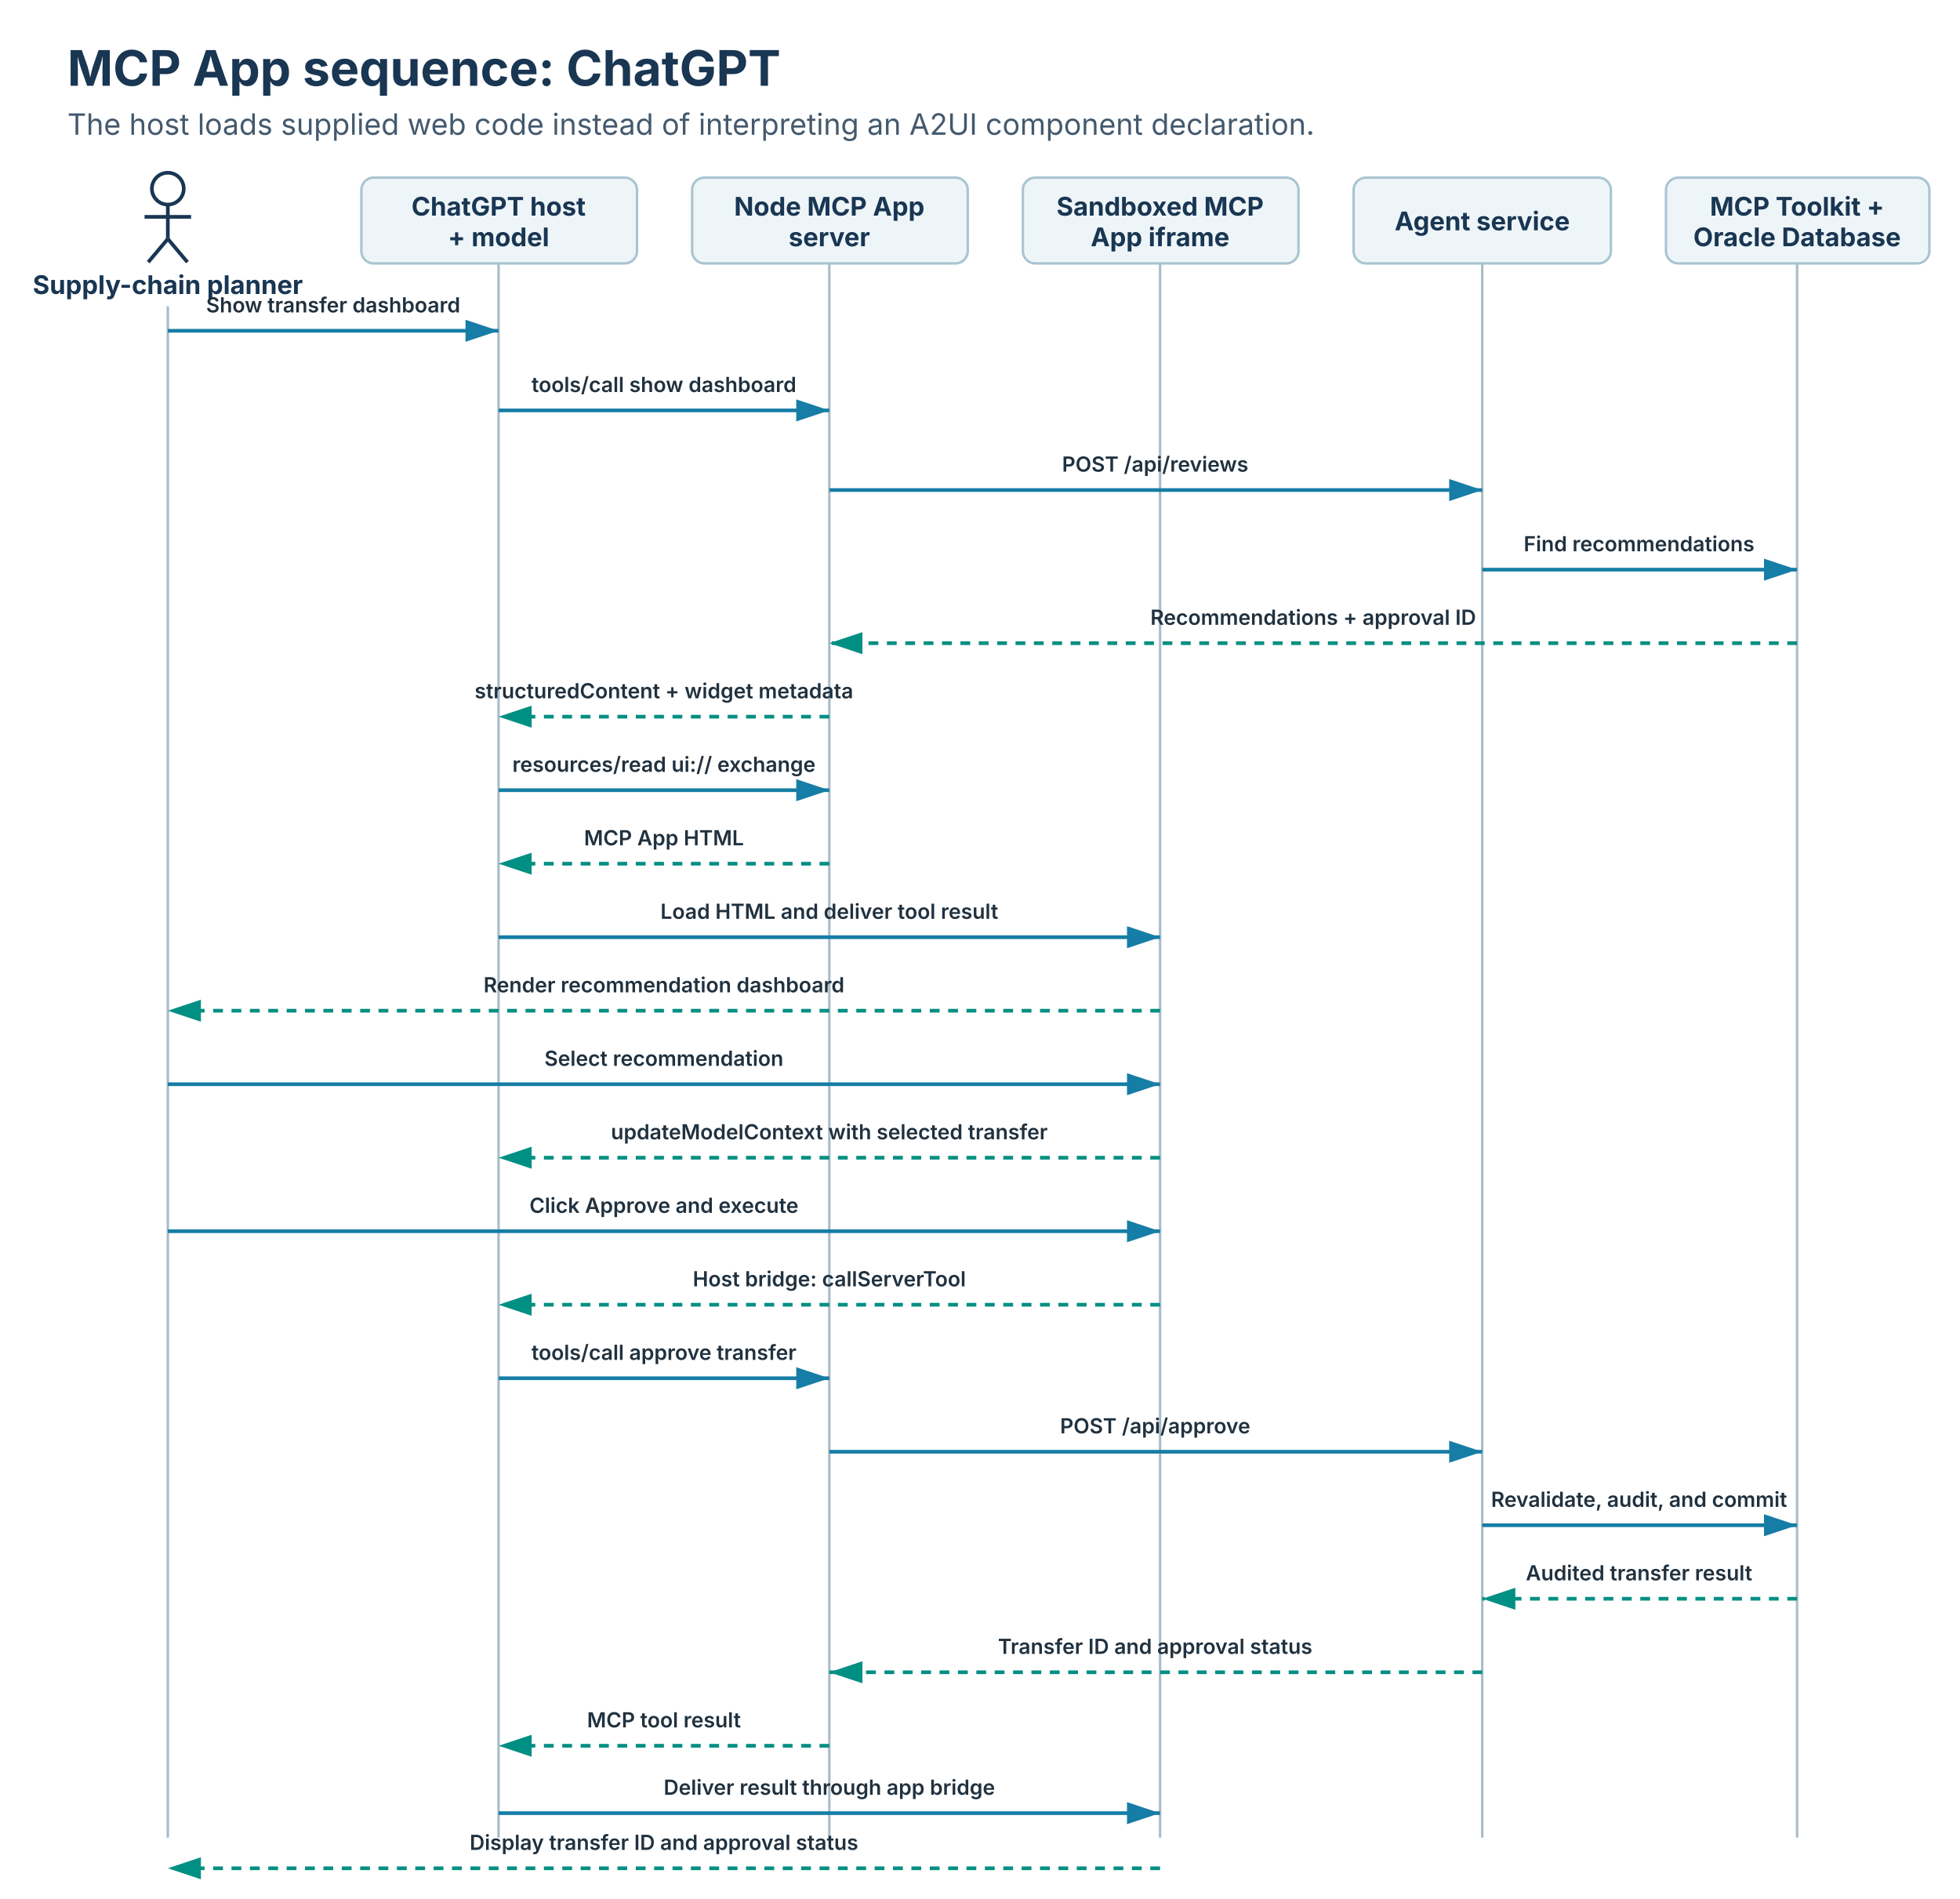
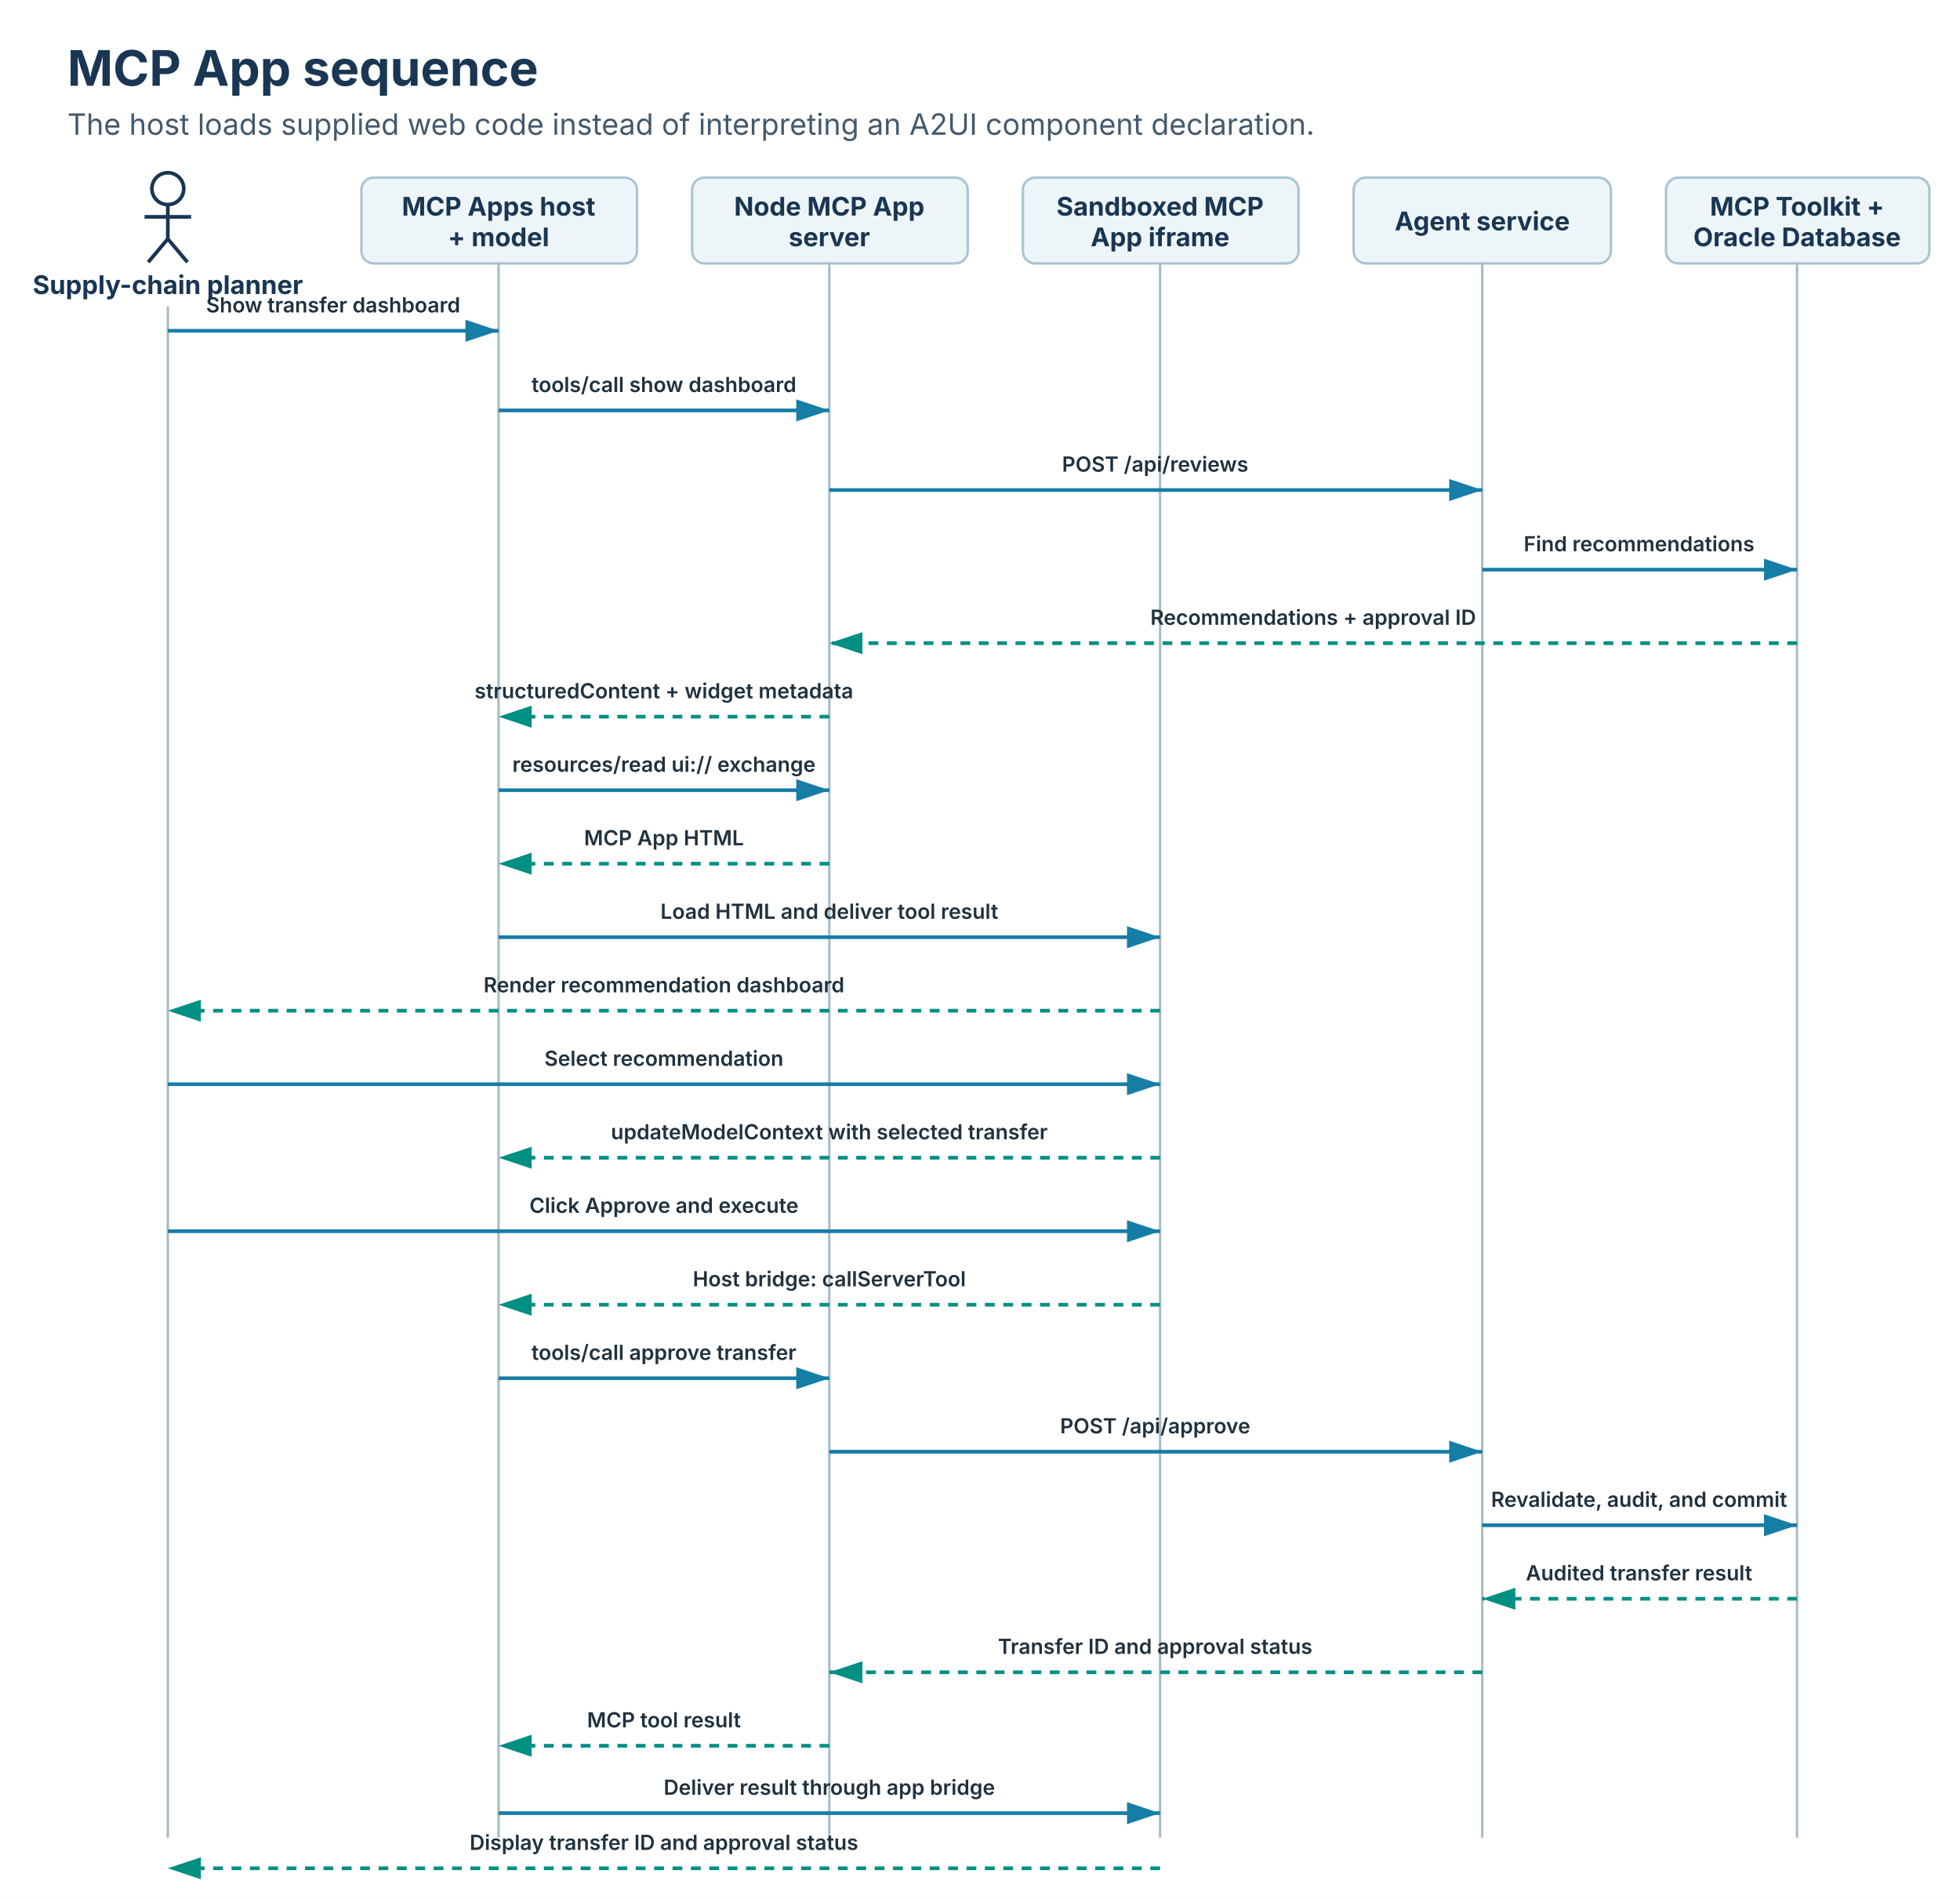
<svg xmlns="http://www.w3.org/2000/svg" width="1600" height="1550" viewBox="0 0 1600 1550" role="img" aria-labelledby="title desc">
  <defs>
    <marker id="arrowBlue" markerWidth="10" markerHeight="10" refX="9" refY="3" orient="auto" markerUnits="strokeWidth">
      <path d="M0,0 L0,6 L9,3 z" fill="#167da6" />
    </marker>
    <marker id="arrowGreen" markerWidth="10" markerHeight="10" refX="9" refY="3" orient="auto" markerUnits="strokeWidth">
      <path d="M0,0 L0,6 L9,3 z" fill="#008f83" />
    </marker>
    <style>
      .title{font:700 40px -apple-system,BlinkMacSystemFont,"Segoe UI",sans-serif;fill:#193653}.subtitle{font:24px -apple-system,BlinkMacSystemFont,"Segoe UI",sans-serif;fill:#43596d}.actor{fill:#eef5f8;stroke:#a9c4d2;stroke-width:2}.actorText{font:700 21px -apple-system,BlinkMacSystemFont,"Segoe UI",sans-serif;fill:#193653;text-anchor:middle}.lane{stroke:#a9bcc7;stroke-width:2}.call{stroke:#167da6;stroke-width:3;marker-end:url(#arrowBlue)}.return{stroke:#008f83;stroke-width:3;stroke-dasharray:8 7;marker-end:url(#arrowGreen)}.label{font:600 17px -apple-system,BlinkMacSystemFont,"Segoe UI",sans-serif;fill:#20313f;text-anchor:middle}.note{fill:#fff5ef;stroke:#efad80;stroke-width:2}.noteText{font:600 17px -apple-system,BlinkMacSystemFont,"Segoe UI",sans-serif;fill:#9d4521;text-anchor:middle}
    </style>
  </defs>
  <rect width="1600" height="1550" fill="#ffffff" />
-   <text x="55" y="70" class="title">MCP App sequence: ChatGPT</text>
+   <text x="55" y="70" class="title">MCP App sequence</text>
  <text x="55" y="110" class="subtitle">The host loads supplied web code instead of interpreting an A2UI component declaration.</text>
  <g>
    <circle cx="137" cy="154" r="13" fill="none" stroke="#193653" stroke-width="3" />
    <line x1="137" y1="167" x2="137" y2="195" stroke="#193653" stroke-width="3" />
    <line x1="118" y1="177" x2="156" y2="177" stroke="#193653" stroke-width="3" />
    <line x1="137" y1="195" x2="121" y2="214" stroke="#193653" stroke-width="3" />
    <line x1="137" y1="195" x2="153" y2="214" stroke="#193653" stroke-width="3" />
    <text x="137" y="240" class="actorText">Supply-chain planner</text>
    <rect x="295" y="145" width="225" height="70" rx="10" class="actor" />
-     <text x="407" y="176" class="actorText">ChatGPT host</text>
+     <text x="407" y="176" class="actorText">MCP Apps host</text>
    <text x="407" y="201" class="actorText">+ model</text>
    <rect x="565" y="145" width="225" height="70" rx="10" class="actor" />
    <text x="677" y="176" class="actorText">Node MCP App</text>
    <text x="677" y="201" class="actorText">server</text>
    <rect x="835" y="145" width="225" height="70" rx="10" class="actor" />
    <text x="947" y="176" class="actorText">Sandboxed MCP</text>
    <text x="947" y="201" class="actorText">App iframe</text>
    <rect x="1105" y="145" width="210" height="70" rx="10" class="actor" />
    <text x="1210" y="188" class="actorText">Agent service</text>
    <rect x="1360" y="145" width="215" height="70" rx="10" class="actor" />
    <text x="1467" y="176" class="actorText">MCP Toolkit +</text>
    <text x="1467" y="201" class="actorText">Oracle Database</text>
    <line x1="137" y1="250" x2="137" y2="1500" class="lane" />
    <line x1="407" y1="215" x2="407" y2="1500" class="lane" />
    <line x1="677" y1="215" x2="677" y2="1500" class="lane" />
    <line x1="947" y1="215" x2="947" y2="1500" class="lane" />
    <line x1="1210" y1="215" x2="1210" y2="1500" class="lane" />
    <line x1="1467" y1="215" x2="1467" y2="1500" class="lane" />
  </g>
  <line x1="137" y1="270" x2="407" y2="270" class="call" />
  <text x="272" y="255" class="label">Show transfer dashboard</text>
  <line x1="407" y1="335" x2="677" y2="335" class="call" />
  <text x="542" y="320" class="label">tools/call show dashboard</text>
  <line x1="677" y1="400" x2="1210" y2="400" class="call" />
  <text x="943" y="385" class="label">POST /api/reviews</text>
  <line x1="1210" y1="465" x2="1467" y2="465" class="call" />
  <text x="1338" y="450" class="label">Find recommendations</text>
  <line x1="1467" y1="525" x2="677" y2="525" class="return" />
  <text x="1072" y="510" class="label">Recommendations + approval ID</text>
  <line x1="677" y1="585" x2="407" y2="585" class="return" />
  <text x="542" y="570" class="label">structuredContent + widget metadata</text>
  <line x1="407" y1="645" x2="677" y2="645" class="call" />
  <text x="542" y="630" class="label">resources/read ui:// exchange</text>
  <line x1="677" y1="705" x2="407" y2="705" class="return" />
  <text x="542" y="690" class="label">MCP App HTML</text>
  <line x1="407" y1="765" x2="947" y2="765" class="call" />
  <text x="677" y="750" class="label">Load HTML and deliver tool result</text>
  <line x1="947" y1="825" x2="137" y2="825" class="return" />
  <text x="542" y="810" class="label">Render recommendation dashboard</text>
  <line x1="137" y1="885" x2="947" y2="885" class="call" />
  <text x="542" y="870" class="label">Select recommendation</text>
  <line x1="947" y1="945" x2="407" y2="945" class="return" />
  <text x="677" y="930" class="label">updateModelContext with selected transfer</text>
  <line x1="137" y1="1005" x2="947" y2="1005" class="call" />
  <text x="542" y="990" class="label">Click Approve and execute</text>
  <line x1="947" y1="1065" x2="407" y2="1065" class="return" />
  <text x="677" y="1050" class="label">Host bridge: callServerTool</text>
  <line x1="407" y1="1125" x2="677" y2="1125" class="call" />
  <text x="542" y="1110" class="label">tools/call approve transfer</text>
  <line x1="677" y1="1185" x2="1210" y2="1185" class="call" />
  <text x="943" y="1170" class="label">POST /api/approve</text>
  <line x1="1210" y1="1245" x2="1467" y2="1245" class="call" />
  <text x="1338" y="1230" class="label">Revalidate, audit, and commit</text>
  <line x1="1467" y1="1305" x2="1210" y2="1305" class="return" />
  <text x="1338" y="1290" class="label">Audited transfer result</text>
  <line x1="1210" y1="1365" x2="677" y2="1365" class="return" />
  <text x="943" y="1350" class="label">Transfer ID and approval status</text>
  <line x1="677" y1="1425" x2="407" y2="1425" class="return" />
  <text x="542" y="1410" class="label">MCP tool result</text>
  <line x1="407" y1="1480" x2="947" y2="1480" class="call" />
  <text x="677" y="1465" class="label">Deliver result through app bridge</text>
  <line x1="947" y1="1525" x2="137" y2="1525" class="return" />
  <text x="542" y="1510" class="label">Display transfer ID and approval status</text>
</svg>
